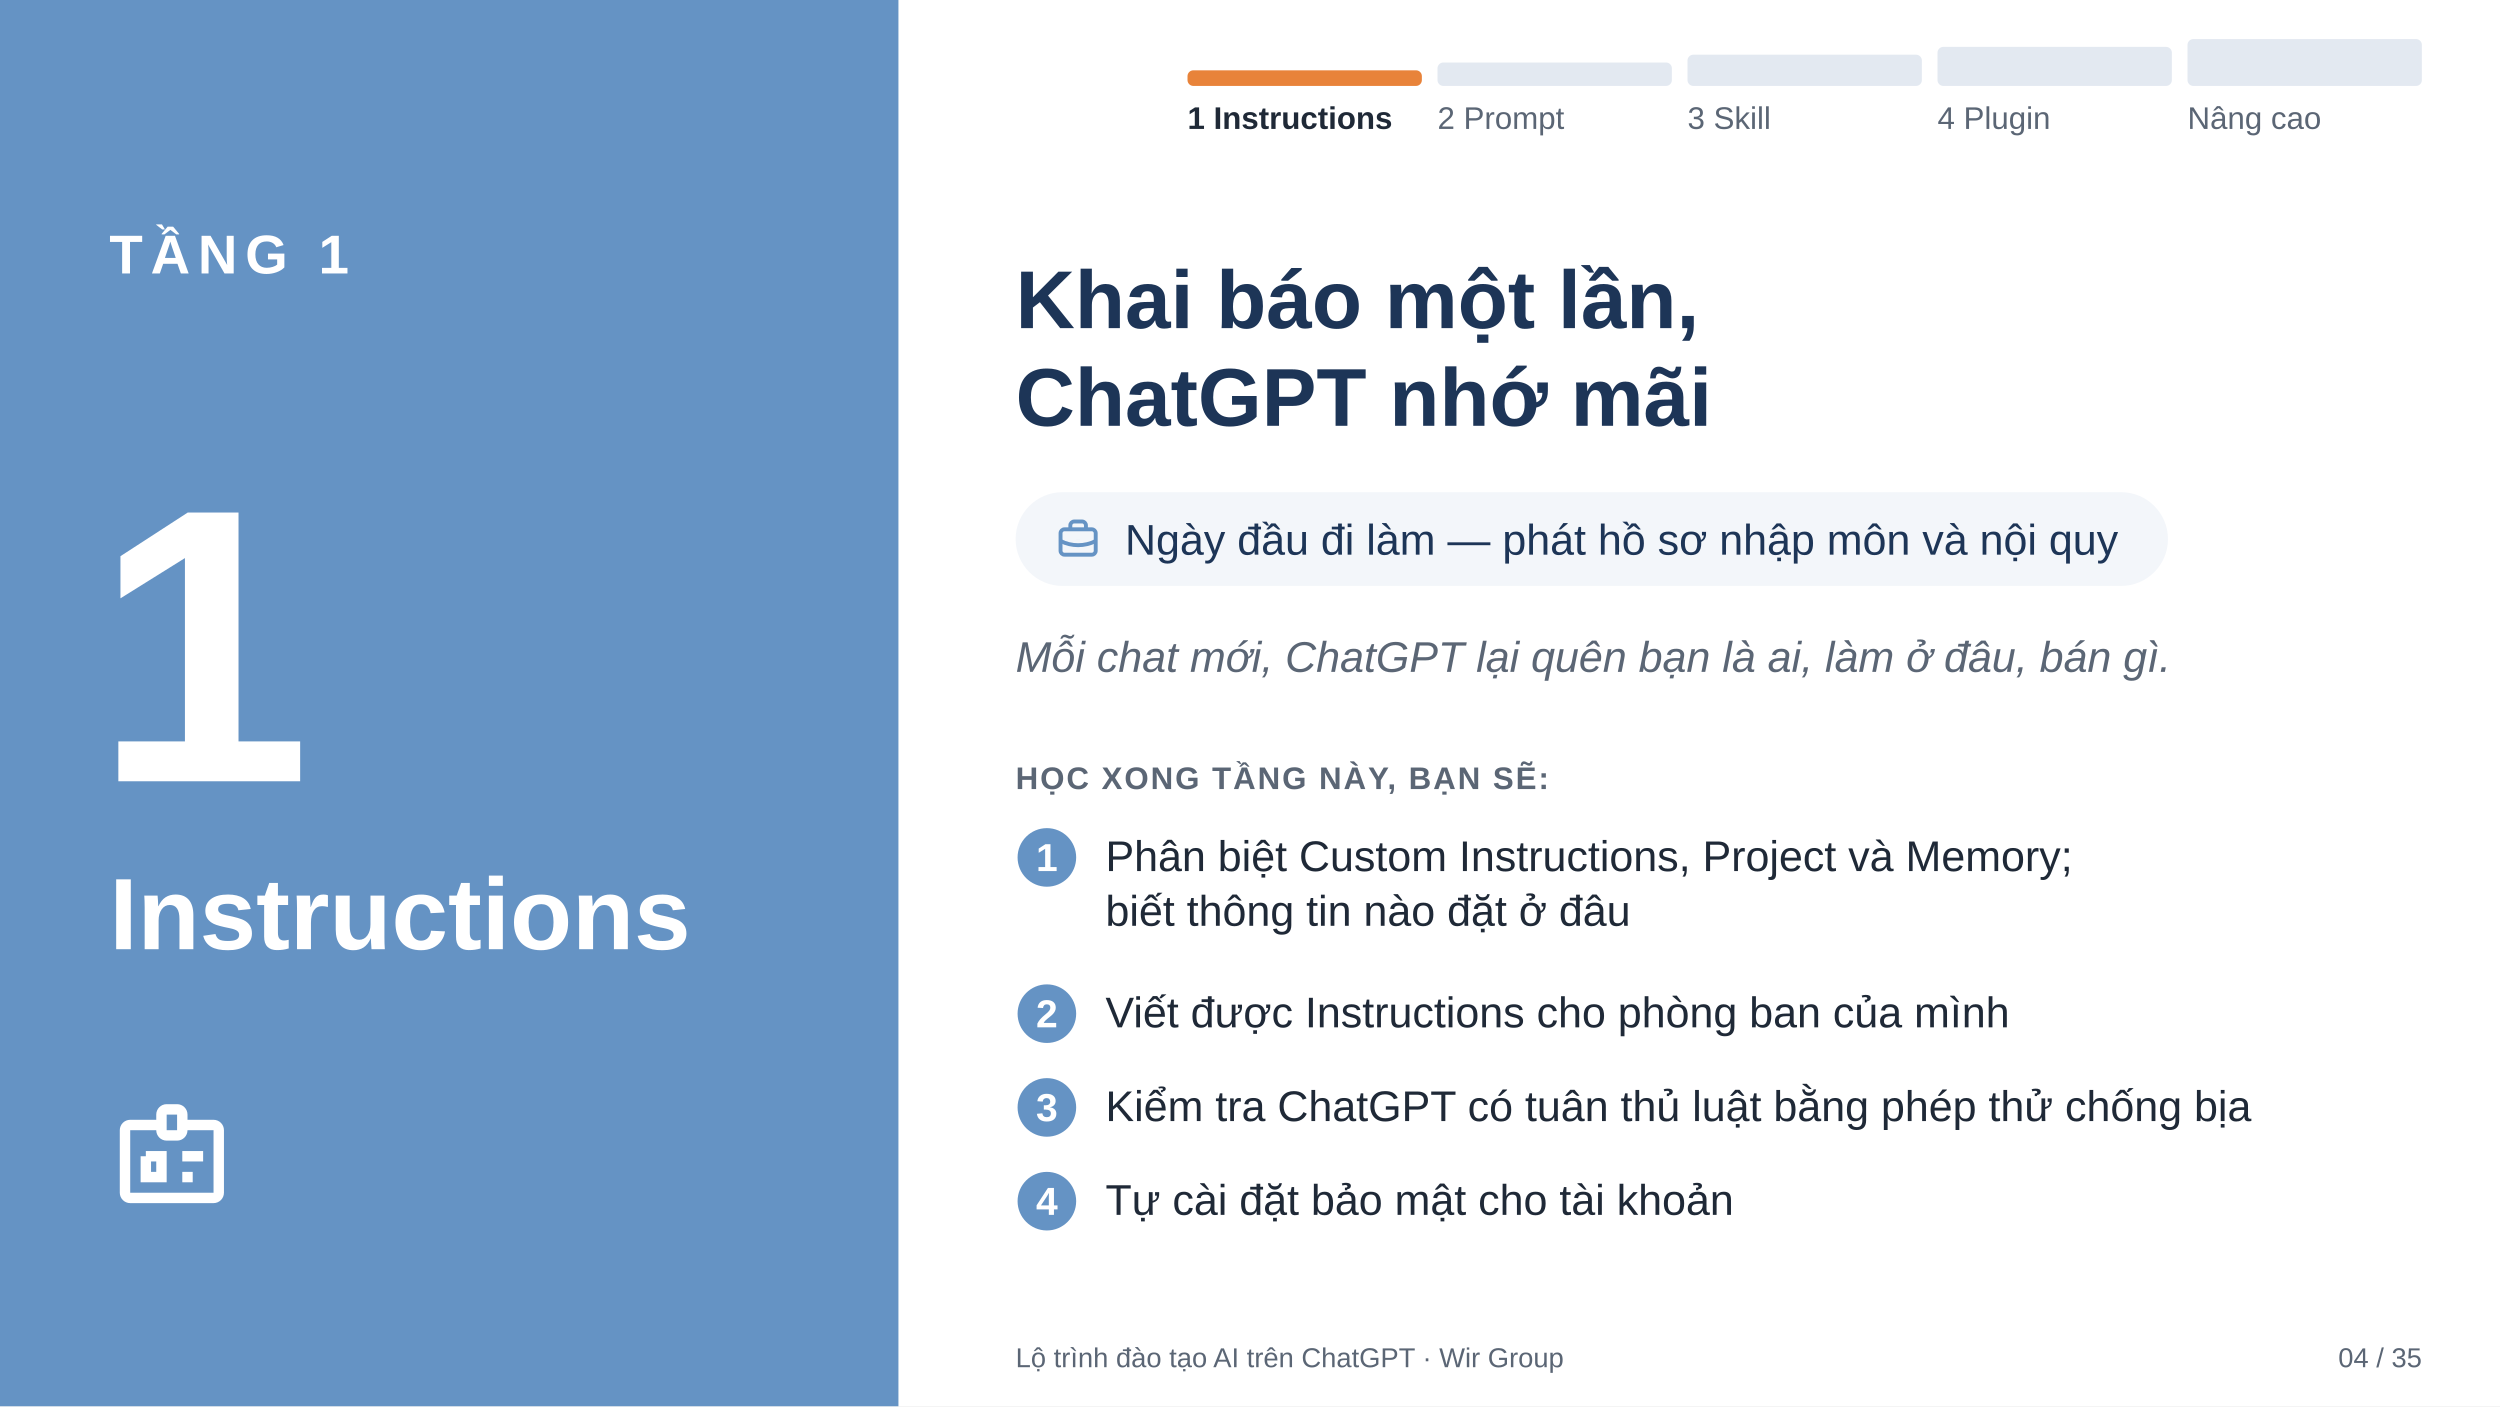
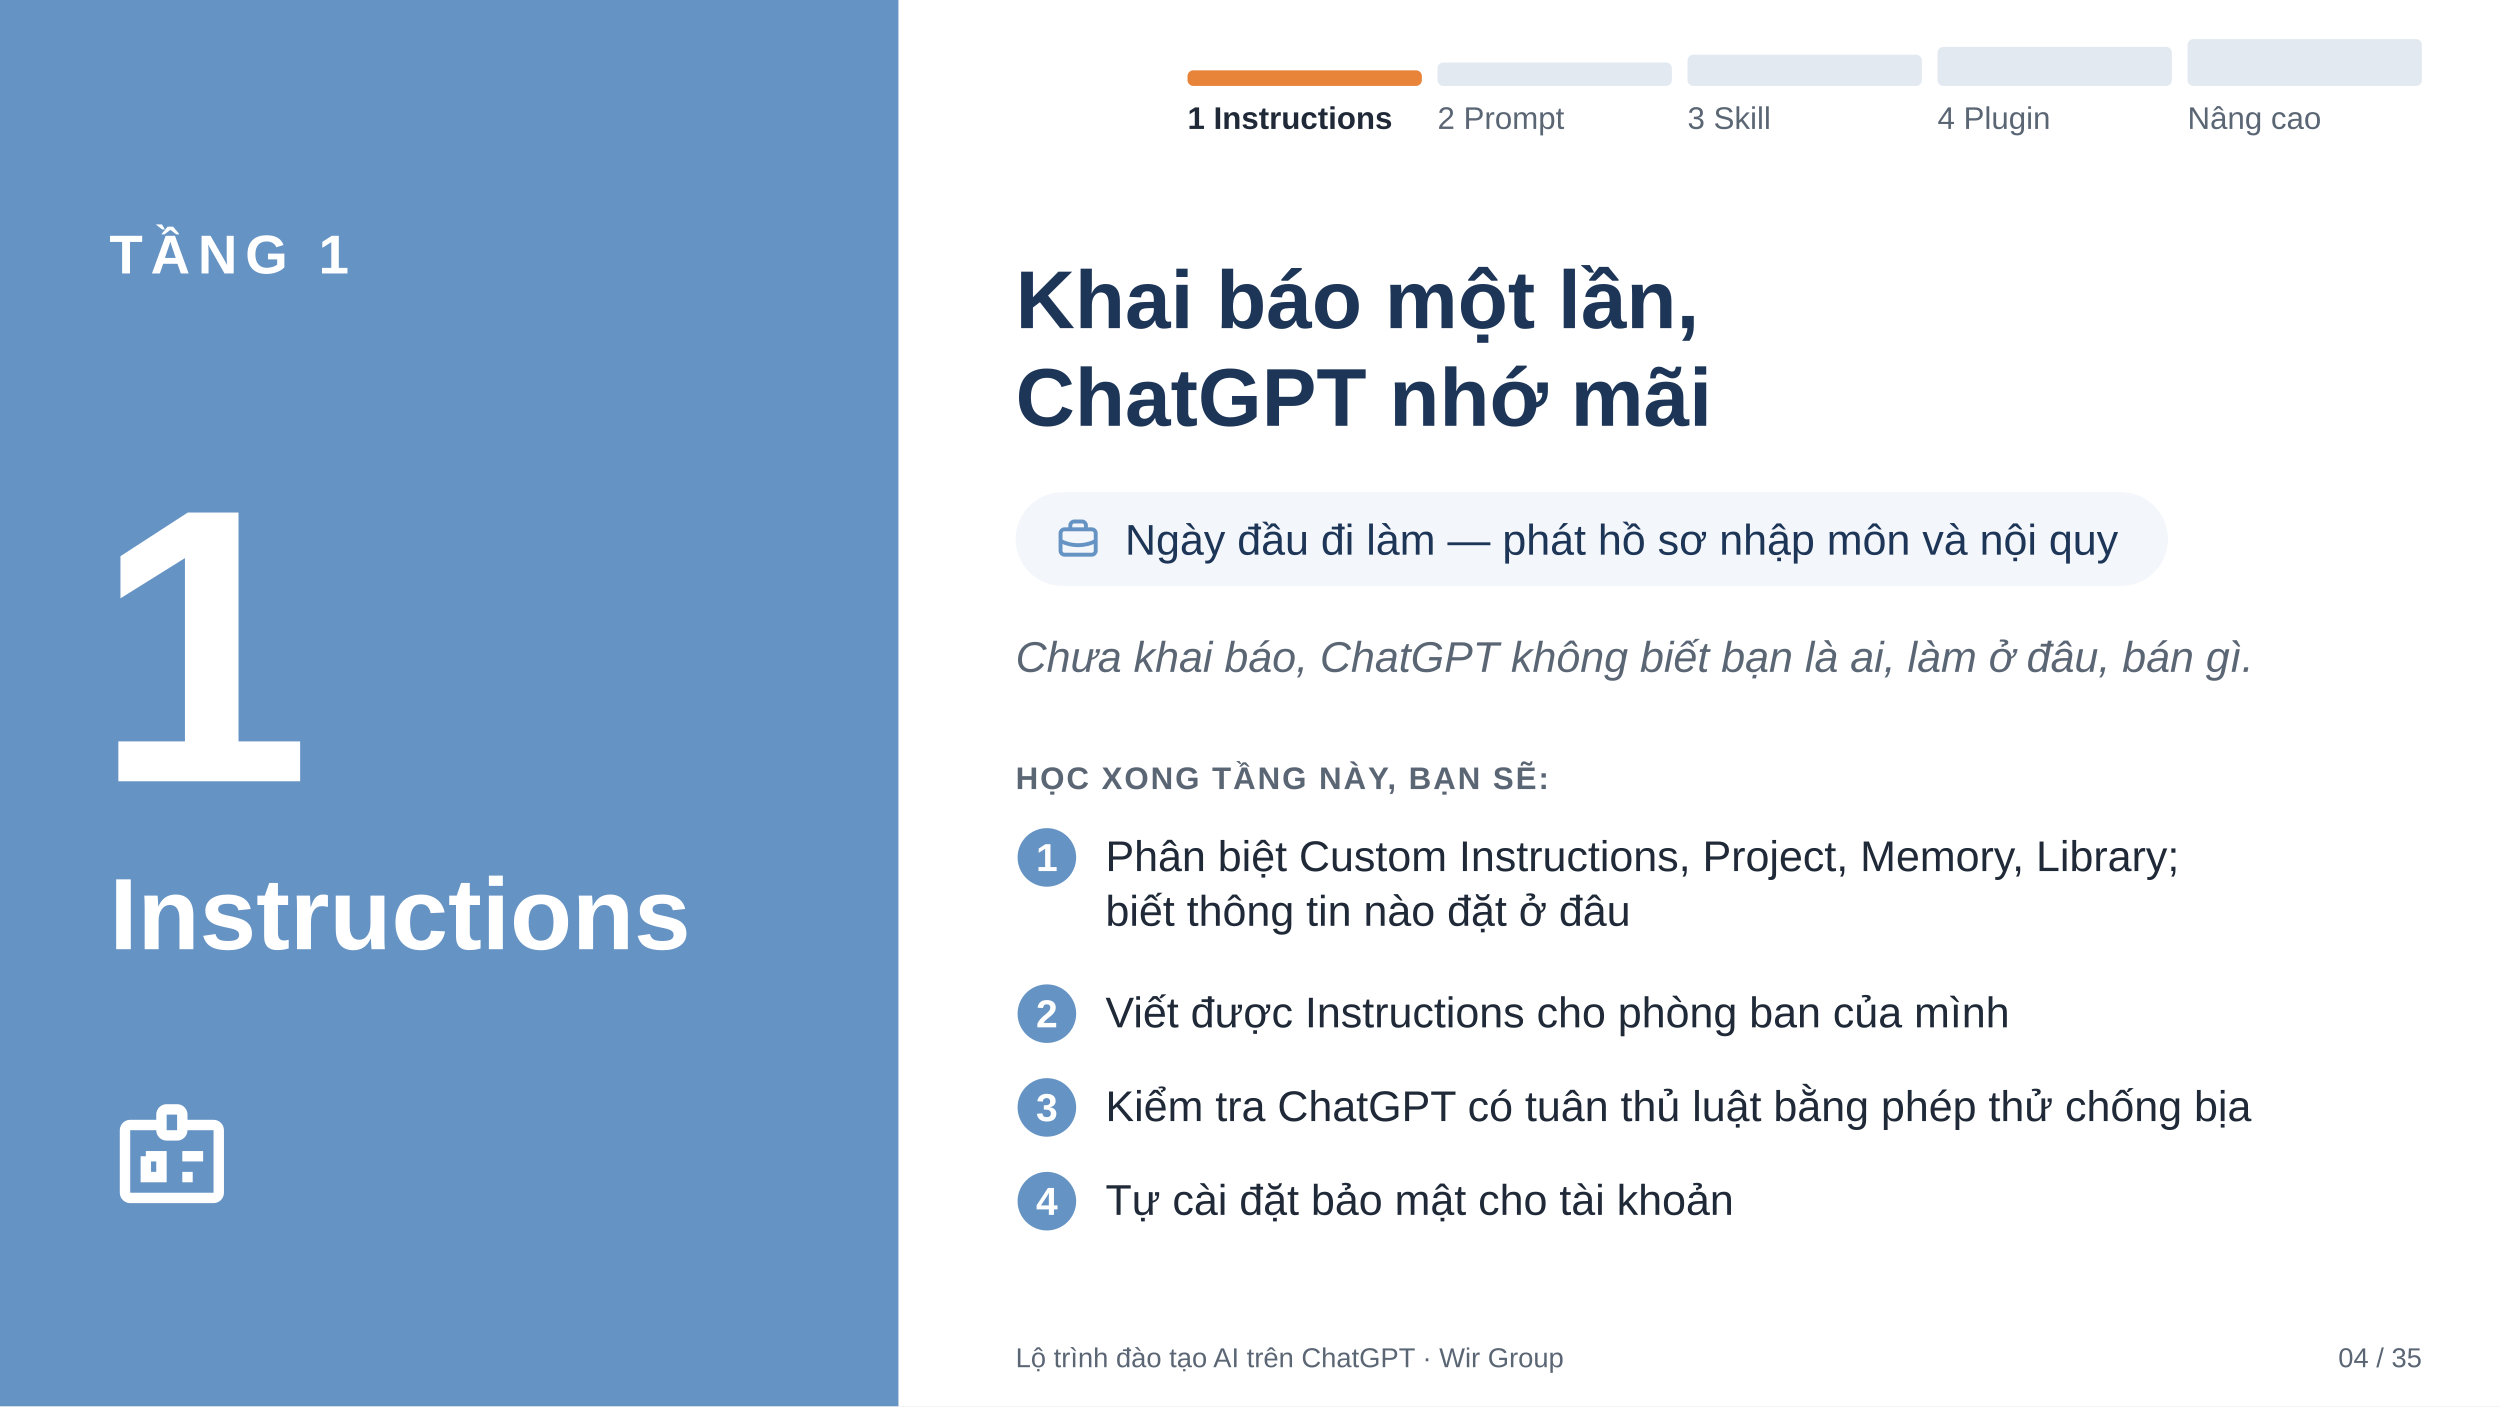
<svg xmlns="http://www.w3.org/2000/svg" viewBox="0 0 1280 720" width="1280" height="720" font-family="Aptos, 'Segoe UI', Arial, sans-serif" data-pptx-page-role="section">
  <rect id="bg" data-pptx-role="background" x="0" y="0" width="1280" height="720" fill="#FFFFFF" />
  <g id="tier-panel" data-pptx-bounds="0 0 460 720">
    <rect x="0" y="0" width="460" height="720" fill="#6593C4" />
    <text x="56" y="140" font-size="28" font-weight="bold" letter-spacing="4" fill="#FFFFFF">TẦNG 1</text>
    <text x="48" y="400" font-size="200" font-weight="bold" fill="#FFFFFF">1</text>
    <text x="56" y="486" font-size="52" font-weight="bold" fill="#FFFFFF">Instructions</text>
    <g transform="translate(56, 560) scale(2.66667)" fill="none" stroke="#FFFFFF" stroke-width="2">
      <path d="M7 12h3v4h-3l0 -4" />
      <path d="M10 6h-6a1 1 0 0 0 -1 1v12a1 1 0 0 0 1 1h16a1 1 0 0 0 1 -1v-12a1 1 0 0 0 -1 -1h-6" />
      <path d="M10 4a1 1 0 0 1 1 -1h2a1 1 0 0 1 1 1v3a1 1 0 0 1 -1 1h-2a1 1 0 0 1 -1 -1l0 -3" />
      <path d="M14 16h2" />
      <path d="M14 12h4" />
    </g>
  </g>
  <g id="roadmap-tracker" data-pptx-role="chrome" data-pptx-bounds="600 14 640 62">
    <rect x="608" y="36" width="120" height="8" rx="3" fill="#E8833A" />
    <rect x="736" y="32" width="120" height="12" rx="3" fill="#E3E9F1" />
    <rect x="864" y="28" width="120" height="16" rx="3" fill="#E3E9F1" />
    <rect x="992" y="24" width="120" height="20" rx="3" fill="#E3E9F1" />
    <rect x="1120" y="20" width="120" height="24" rx="3" fill="#E3E9F1" />
    <text x="608" y="66" font-size="16" font-weight="bold" fill="#1F2937">1 Instructions</text>
    <text x="736" y="66" font-size="16" fill="#5B6675">2 Prompt</text>
    <text x="864" y="66" font-size="16" fill="#5B6675">3 Skill</text>
    <text x="992" y="66" font-size="16" fill="#5B6675">4 Plugin</text>
    <text x="1120" y="66" font-size="16" fill="#5B6675">Nâng cao</text>
  </g>
  <text font-size="42" font-weight="bold" fill="#1D3557" x="520" y="168">Khai báo một lần,</text>
  <text font-size="42" font-weight="bold" fill="#1D3557" x="520" y="218">ChatGPT nhớ mãi</text>
  <g id="tier-metaphor" data-pptx-bounds="520 248 720 112">
    <rect x="520" y="252" width="590" height="48" rx="24" fill="#F3F6FA" />
    <g transform="translate(540, 264)" fill="none" stroke="#6593C4" stroke-width="2">
      <path d="M3 9a2 2 0 0 1 2 -2h14a2 2 0 0 1 2 2v9a2 2 0 0 1 -2 2h-14a2 2 0 0 1 -2 -2l0 -9" />
      <path d="M8 7v-2a2 2 0 0 1 2 -2h4a2 2 0 0 1 2 2v2" />
      <path d="M12 12l0 .01" />
      <path d="M3 13a20 20 0 0 0 18 0" />
    </g>
    <text x="576" y="284" font-size="22" fill="#1D3557">Ngày đầu đi làm — phát hồ sơ nhập môn và nội quy</text>
-     <text x="520" y="344" font-size="22" font-style="italic" fill="#5B6675">Mỗi chat mới, ChatGPT lại quên bạn là ai, làm ở đâu, bán gì.</text>
+     <text x="520" y="344" font-size="22" font-style="italic" fill="#5B6675">Chưa khai báo, ChatGPT không biết bạn là ai, làm ở đâu, bán gì.</text>
  </g>
  <g id="tier-objectives" data-pptx-bounds="520 386 720 248">
    <text x="520" y="404" font-size="16" font-weight="bold" letter-spacing="1" fill="#5B6675">HỌC XONG TẦNG NÀY, BẠN SẼ:</text>
    <circle cx="536" cy="439" r="15" fill="#6593C4" />
    <text x="536" y="446" font-size="20" font-weight="bold" text-anchor="middle" fill="#FFFFFF">1</text>
-     <text font-size="22" fill="#1F2937" x="566" y="446">Phân biệt Custom Instructions, Project và Memory;</text>
+     <text font-size="22" fill="#1F2937" x="566" y="446">Phân biệt Custom Instructions, Project, Memory, Library;</text>
    <text font-size="22" fill="#1F2937" x="566" y="474">biết thông tin nào đặt ở đâu</text>
    <circle cx="536" cy="519" r="15" fill="#6593C4" />
    <text x="536" y="526" font-size="20" font-weight="bold" text-anchor="middle" fill="#FFFFFF">2</text>
    <text x="566" y="526" font-size="22" fill="#1F2937">Viết được Instructions cho phòng ban của mình</text>
    <circle cx="536" cy="567" r="15" fill="#6593C4" />
    <text x="536" y="574" font-size="20" font-weight="bold" text-anchor="middle" fill="#FFFFFF">3</text>
    <text x="566" y="574" font-size="22" fill="#1F2937">Kiểm tra ChatGPT có tuân thủ luật bằng phép thử chống bịa</text>
    <circle cx="536" cy="615" r="15" fill="#6593C4" />
    <text x="536" y="622" font-size="20" font-weight="bold" text-anchor="middle" fill="#FFFFFF">4</text>
    <text x="566" y="622" font-size="22" fill="#1F2937">Tự cài đặt bảo mật cho tài khoản</text>
  </g>
  <text id="footer-course" data-pptx-role="footer" x="520" y="700" font-size="14" fill="#5B6675">Lộ trình đào tạo AI trên ChatGPT · Wir Group</text>
  <text id="page-number" data-pptx-role="page-number" x="1240" y="700" font-size="14" text-anchor="end" fill="#5B6675">04 / 35</text>
</svg>
